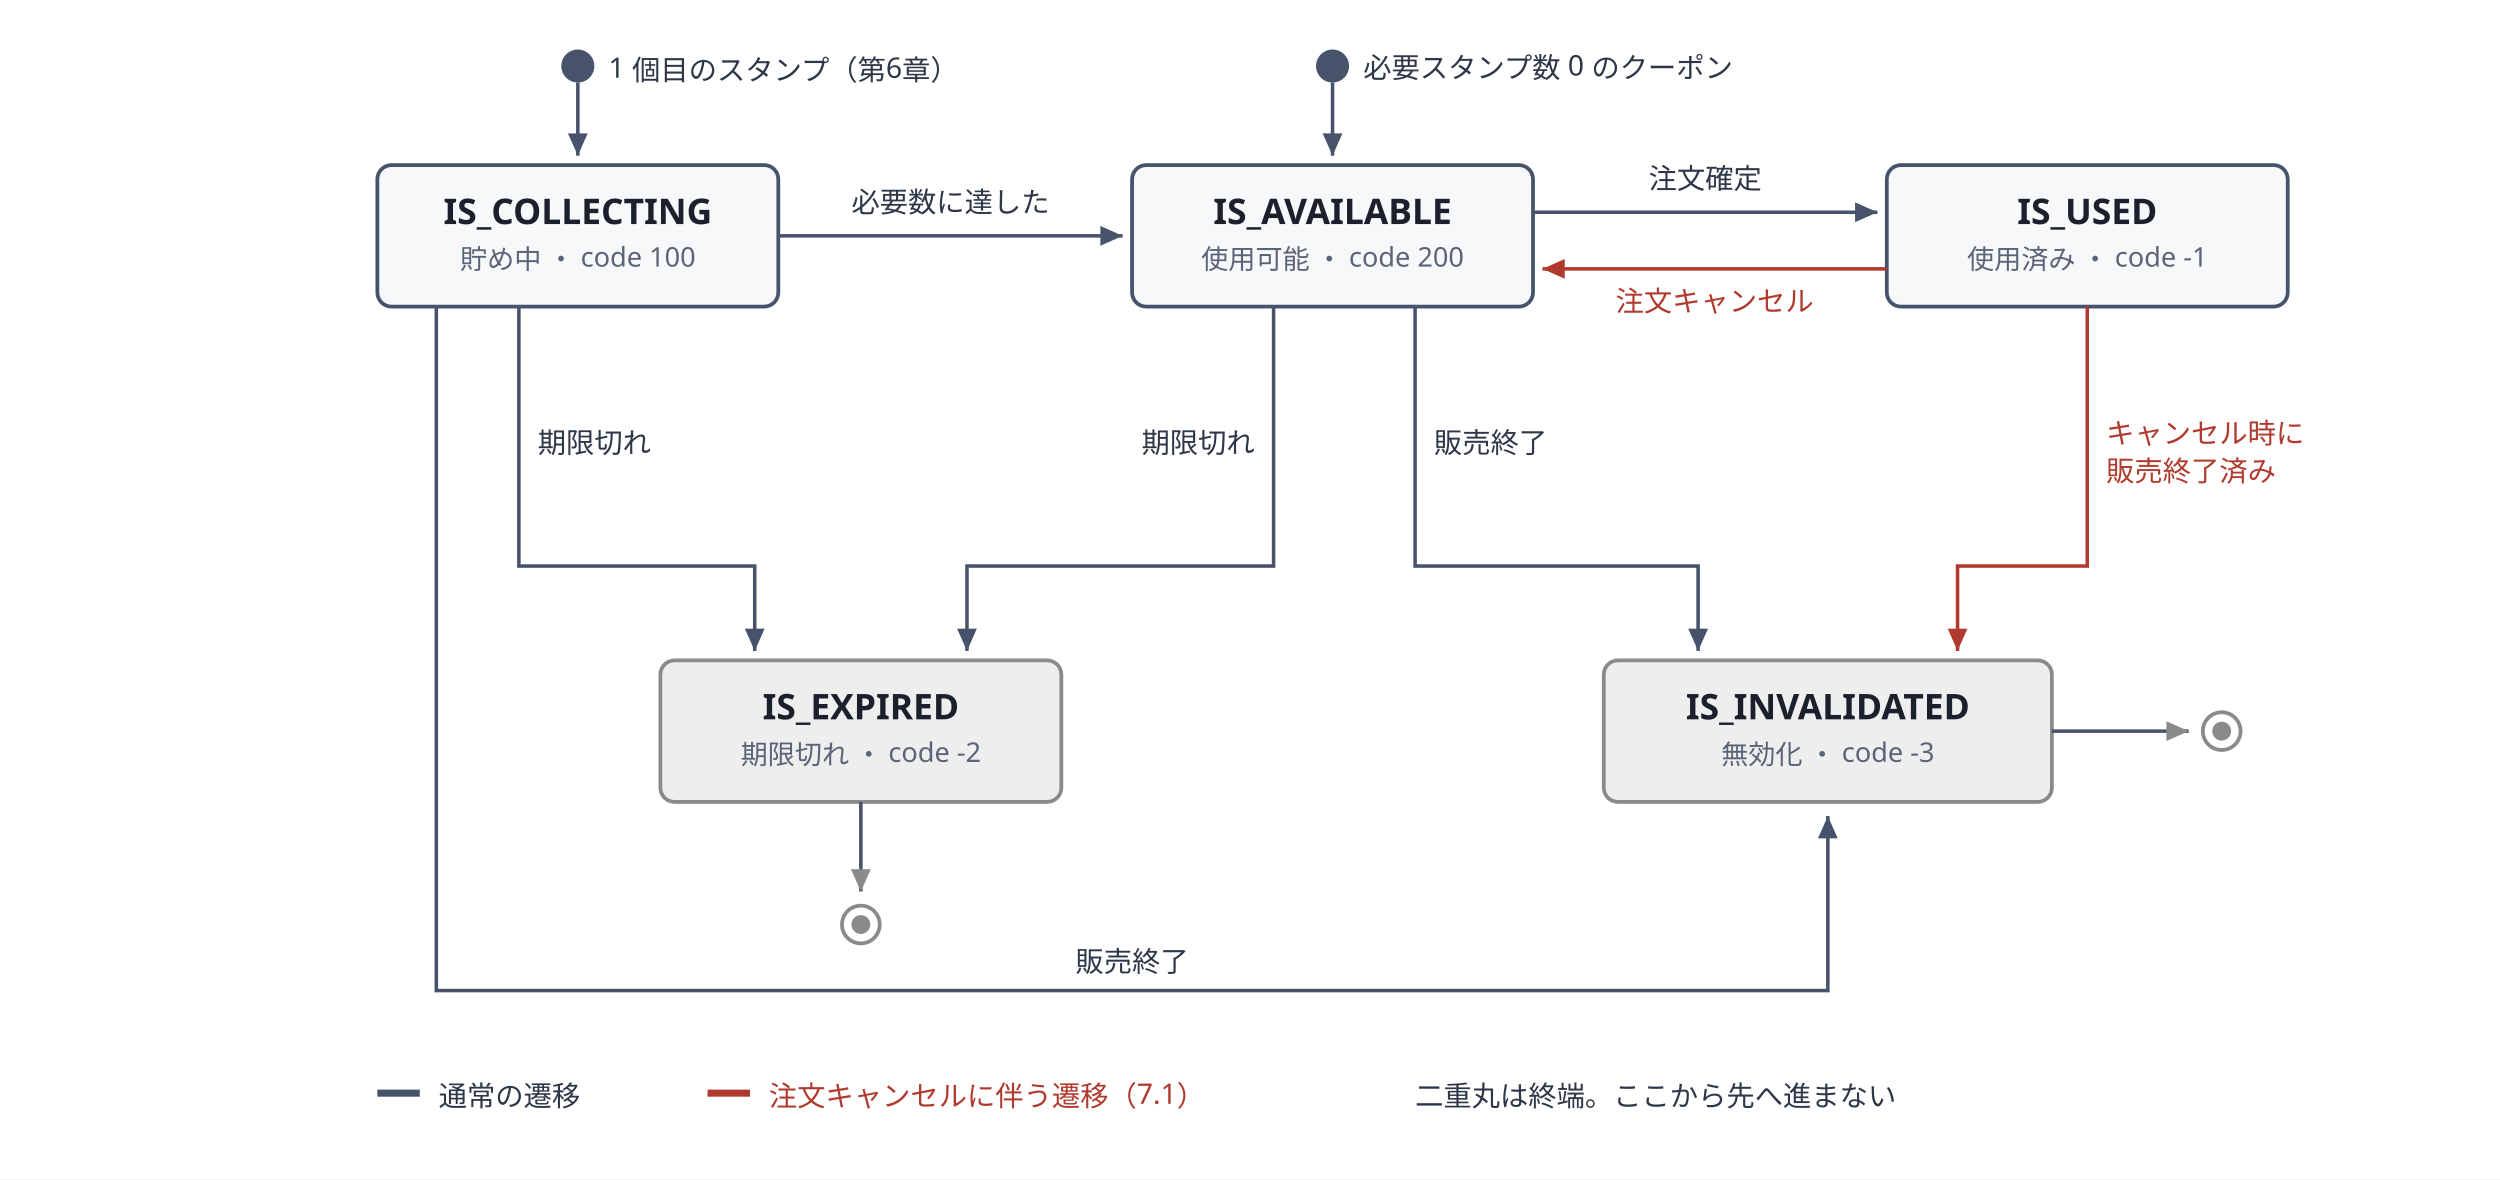
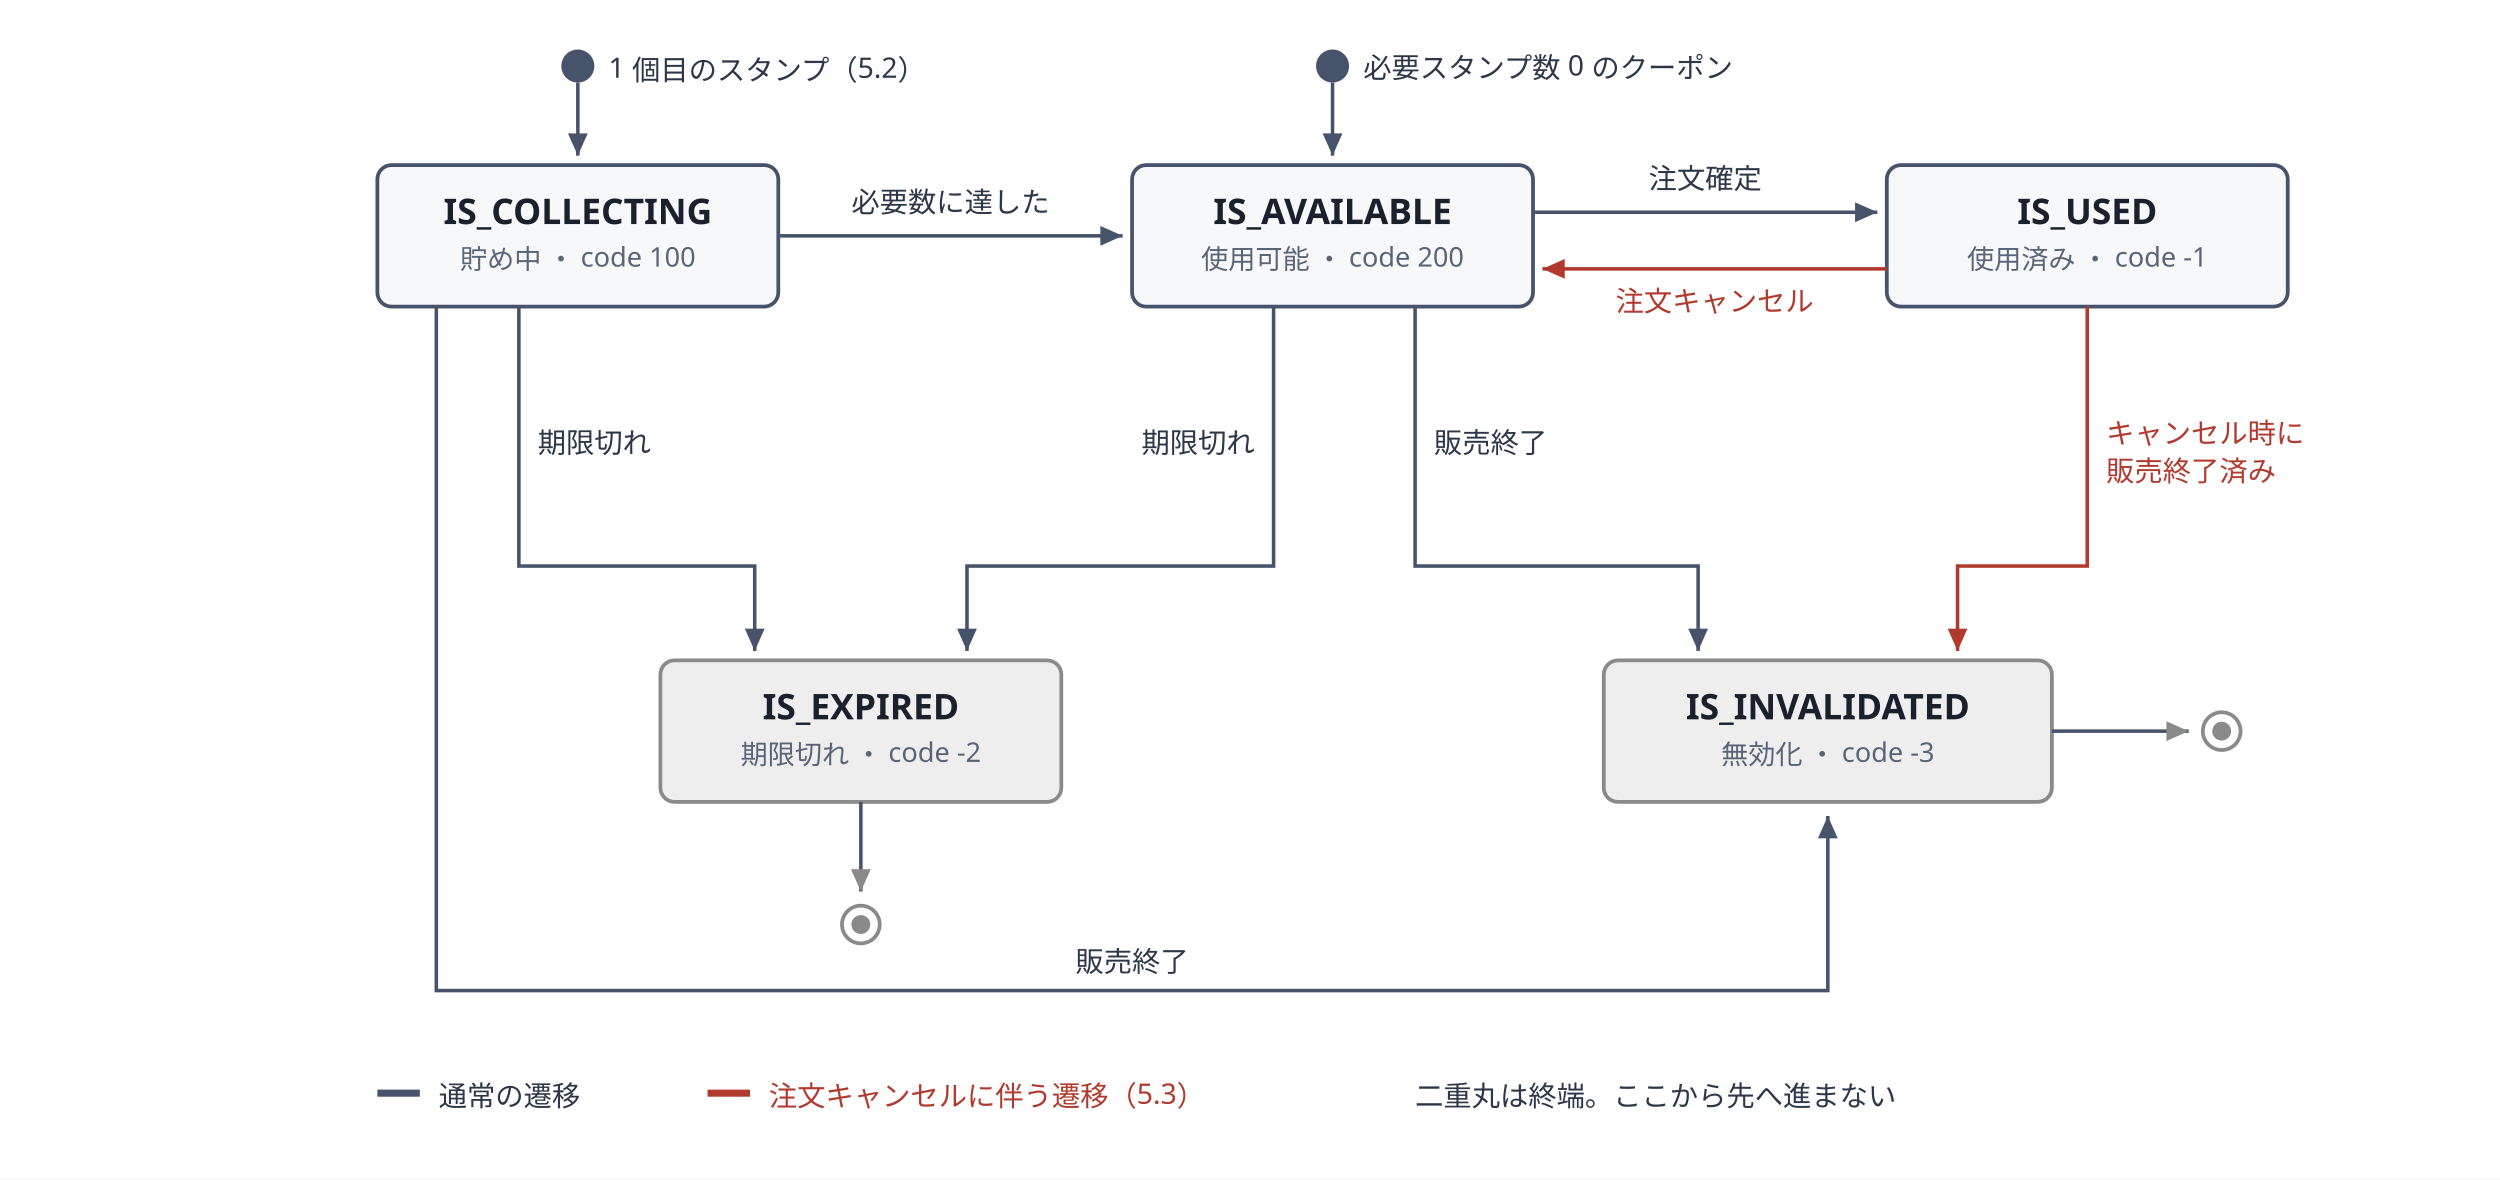
<svg xmlns="http://www.w3.org/2000/svg" viewBox="0 0 1060 500" width="1060" height="500" font-family="Hiragino Kaku Gothic ProN, Yu Gothic, Meiryo, sans-serif">
  <style>
    .box   { fill: #f7f8fa; stroke: #46536b; stroke-width: 1.6; }
    .term  { fill: #eeeeee; stroke: #8a8a8a; stroke-width: 1.6; }
    .name  { font-size: 15px; font-weight: bold; fill: #1a202c; }
    .sub   { font-size: 11.5px; fill: #5a6478; }
    .edge  { stroke: #46536b; stroke-width: 1.5; fill: none; }
    .edgeR { stroke: #b03a2e; stroke-width: 1.5; fill: none; }
    .lbl   { font-size: 12px; fill: #2d3748; }
    .lblR  { font-size: 12px; fill: #b03a2e; }
  </style>
  <rect x="0" y="0" width="1060" height="500" fill="#ffffff" />
  <defs>
    <marker id="ar" viewBox="0 0 10 10" refX="9" refY="5" markerWidth="7" markerHeight="7" orient="auto-start-reverse">
      <path d="M0,1 L9,5 L0,9 z" fill="#46536b" />
    </marker>
    <marker id="arR" viewBox="0 0 10 10" refX="9" refY="5" markerWidth="7" markerHeight="7" orient="auto-start-reverse">
      <path d="M0,1 L9,5 L0,9 z" fill="#b03a2e" />
    </marker>
    <marker id="arG" viewBox="0 0 10 10" refX="9" refY="5" markerWidth="7" markerHeight="7" orient="auto-start-reverse">
      <path d="M0,1 L9,5 L0,9 z" fill="#8a8a8a" />
    </marker>
  </defs>
  <circle cx="245" cy="28" r="7" fill="#46536b" />
  <path class="edge" d="M245,35 L245,66" marker-end="url(#ar)" />
-   <text class="lbl" x="258" y="33">1 個目のスタンプ（第6章）</text>
+   <text class="lbl" x="258" y="33">1 個目のスタンプ（5.2）</text>
  <circle cx="565" cy="28" r="7" fill="#46536b" />
  <path class="edge" d="M565,35 L565,66" marker-end="url(#ar)" />
  <text class="lbl" x="578" y="33">必要スタンプ数 0 のクーポン</text>
  <rect class="box" x="160" y="70" width="170" height="60" rx="6" />
  <text class="name" x="245" y="95" text-anchor="middle">IS_COLLECTING</text>
  <text class="sub" x="245" y="114" text-anchor="middle" fill="#5a6478">貯め中 ・ code 100</text>
  <rect class="box" x="480" y="70" width="170" height="60" rx="6" />
  <text class="name" x="565" y="95" text-anchor="middle">IS_AVAILABLE</text>
  <text class="sub" x="565" y="114" text-anchor="middle" fill="#5a6478">使用可能 ・ code 200</text>
  <rect class="box" x="800" y="70" width="170" height="60" rx="6" />
  <text class="name" x="885" y="95" text-anchor="middle">IS_USED</text>
  <text class="sub" x="885" y="114" text-anchor="middle" fill="#5a6478">使用済み ・ code -1</text>
  <path class="edge" d="M330,100 L476,100" marker-end="url(#ar)" />
  <text class="lbl" x="403" y="90" text-anchor="middle">必要数に達した</text>
  <path class="edge" d="M650,90 L796,90" marker-end="url(#ar)" />
  <text class="lbl" x="723" y="80" text-anchor="middle">注文確定</text>
  <path class="edgeR" d="M800,114 L654,114" marker-end="url(#arR)" />
  <text class="lblR" x="727" y="132" text-anchor="middle">注文キャンセル</text>
  <rect class="term" x="280" y="280" width="170" height="60" rx="6" />
  <text class="name" x="365" y="305" text-anchor="middle">IS_EXPIRED</text>
  <text class="sub" x="365" y="324" text-anchor="middle" fill="#6a6a6a">期限切れ ・ code -2</text>
  <rect class="term" x="680" y="280" width="190" height="60" rx="6" />
  <text class="name" x="775" y="305" text-anchor="middle">IS_INVALIDATED</text>
  <text class="sub" x="775" y="324" text-anchor="middle" fill="#6a6a6a">無効化 ・ code -3</text>
  <path class="edge" d="M220,130 L220,240 L320,240 L320,276" marker-end="url(#ar)" />
  <text class="lbl" x="228" y="192">期限切れ</text>
  <path class="edge" d="M540,130 L540,240 L410,240 L410,276" marker-end="url(#ar)" />
  <text class="lbl" x="532" y="192" text-anchor="end">期限切れ</text>
  <path class="edge" d="M600,130 L600,240 L720,240 L720,276" marker-end="url(#ar)" />
  <text class="lbl" x="608" y="192">販売終了</text>
  <path class="edgeR" d="M885,130 L885,240 L830,240 L830,276" marker-end="url(#arR)" />
  <text class="lblR" x="893" y="188">キャンセル時に</text>
  <text class="lblR" x="893" y="204">販売終了済み</text>
  <path class="edge" d="M185,130 L185,420 L775,420 L775,346" marker-end="url(#ar)" />
  <text class="lbl" x="480" y="412" text-anchor="middle">販売終了</text>
  <path class="edge" d="M365,340 L365,378" stroke="#8a8a8a" marker-end="url(#arG)" />
  <circle cx="365" cy="392" r="8" fill="none" stroke="#8a8a8a" stroke-width="1.6" />
  <circle cx="365" cy="392" r="4" fill="#8a8a8a" />
  <path class="edge" d="M870,310 L928,310" stroke="#8a8a8a" marker-end="url(#arG)" />
  <circle cx="942" cy="310" r="8" fill="none" stroke="#8a8a8a" stroke-width="1.6" />
  <circle cx="942" cy="310" r="4" fill="#8a8a8a" />
  <rect x="160" y="462" width="18" height="3" fill="#46536b" />
  <text class="lbl" x="186" y="469">通常の遷移</text>
  <rect x="300" y="462" width="18" height="3" fill="#b03a2e" />
-   <text class="lblR" x="326" y="469">注文キャンセルに伴う遷移（7.1）</text>
+   <text class="lblR" x="326" y="469">注文キャンセルに伴う遷移（5.3）</text>
  <text class="lbl" x="600" y="469" fill="#8a8a8a">二重丸は終端。ここから先へ進まない</text>
</svg>
